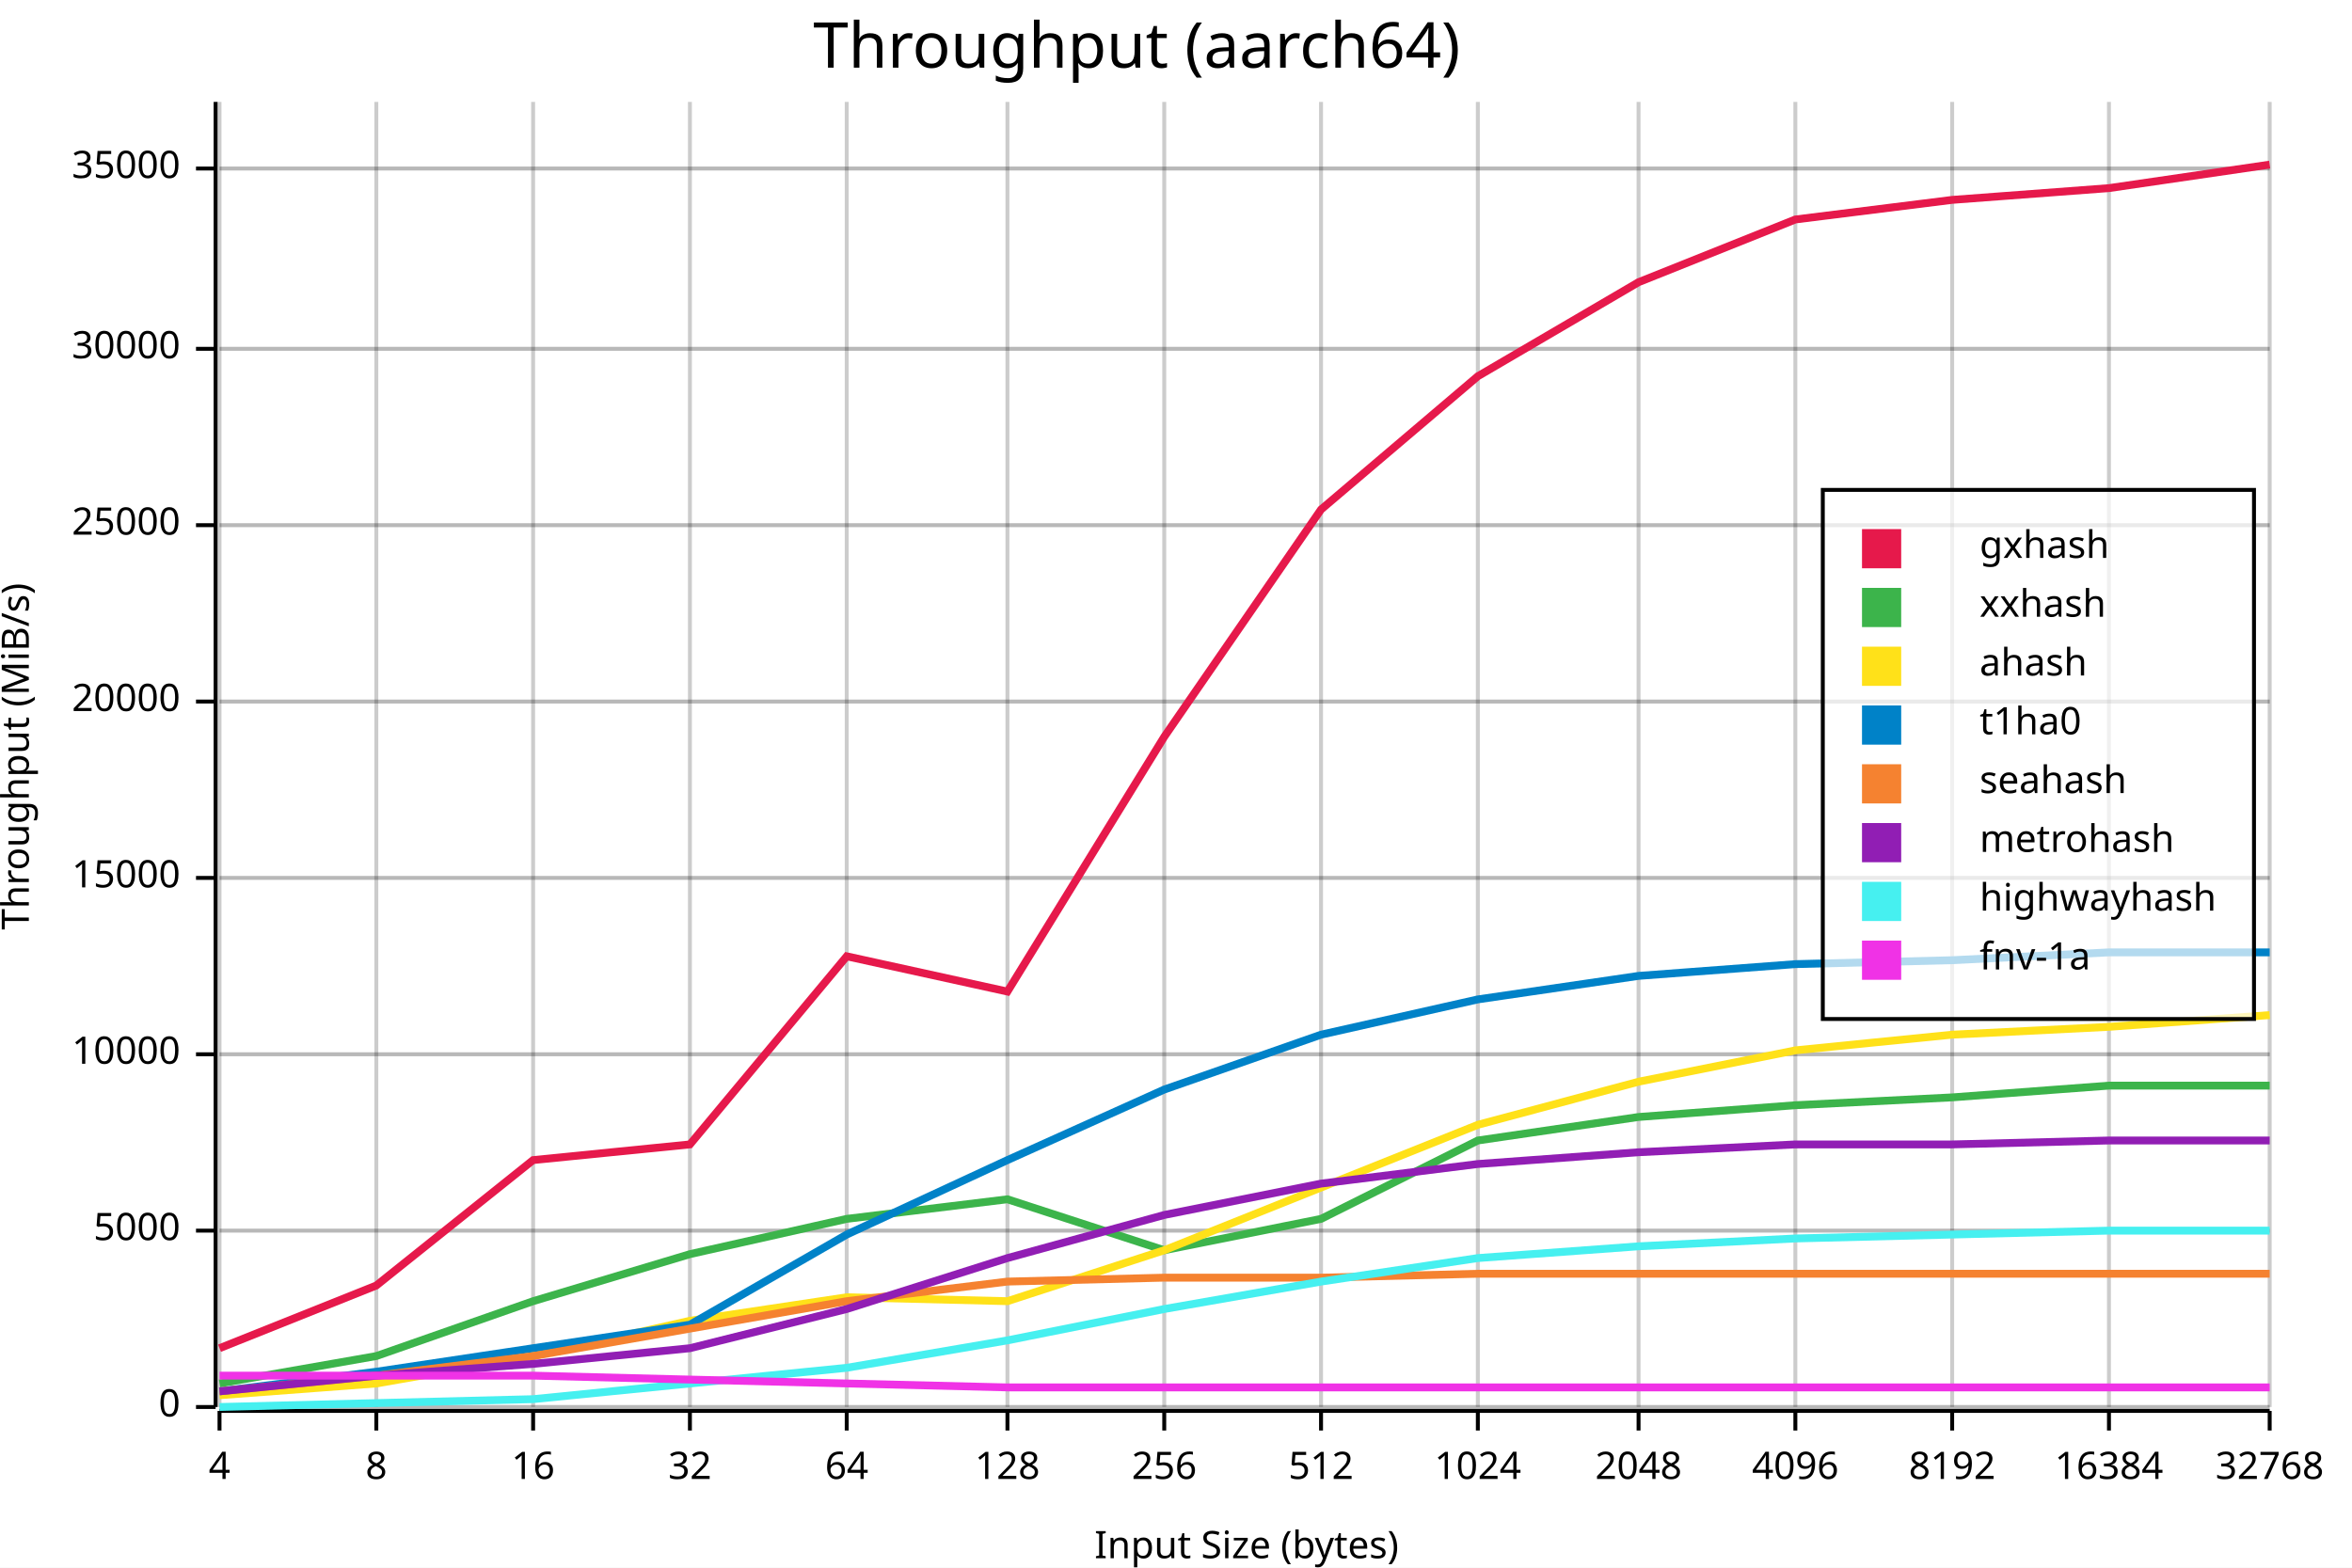
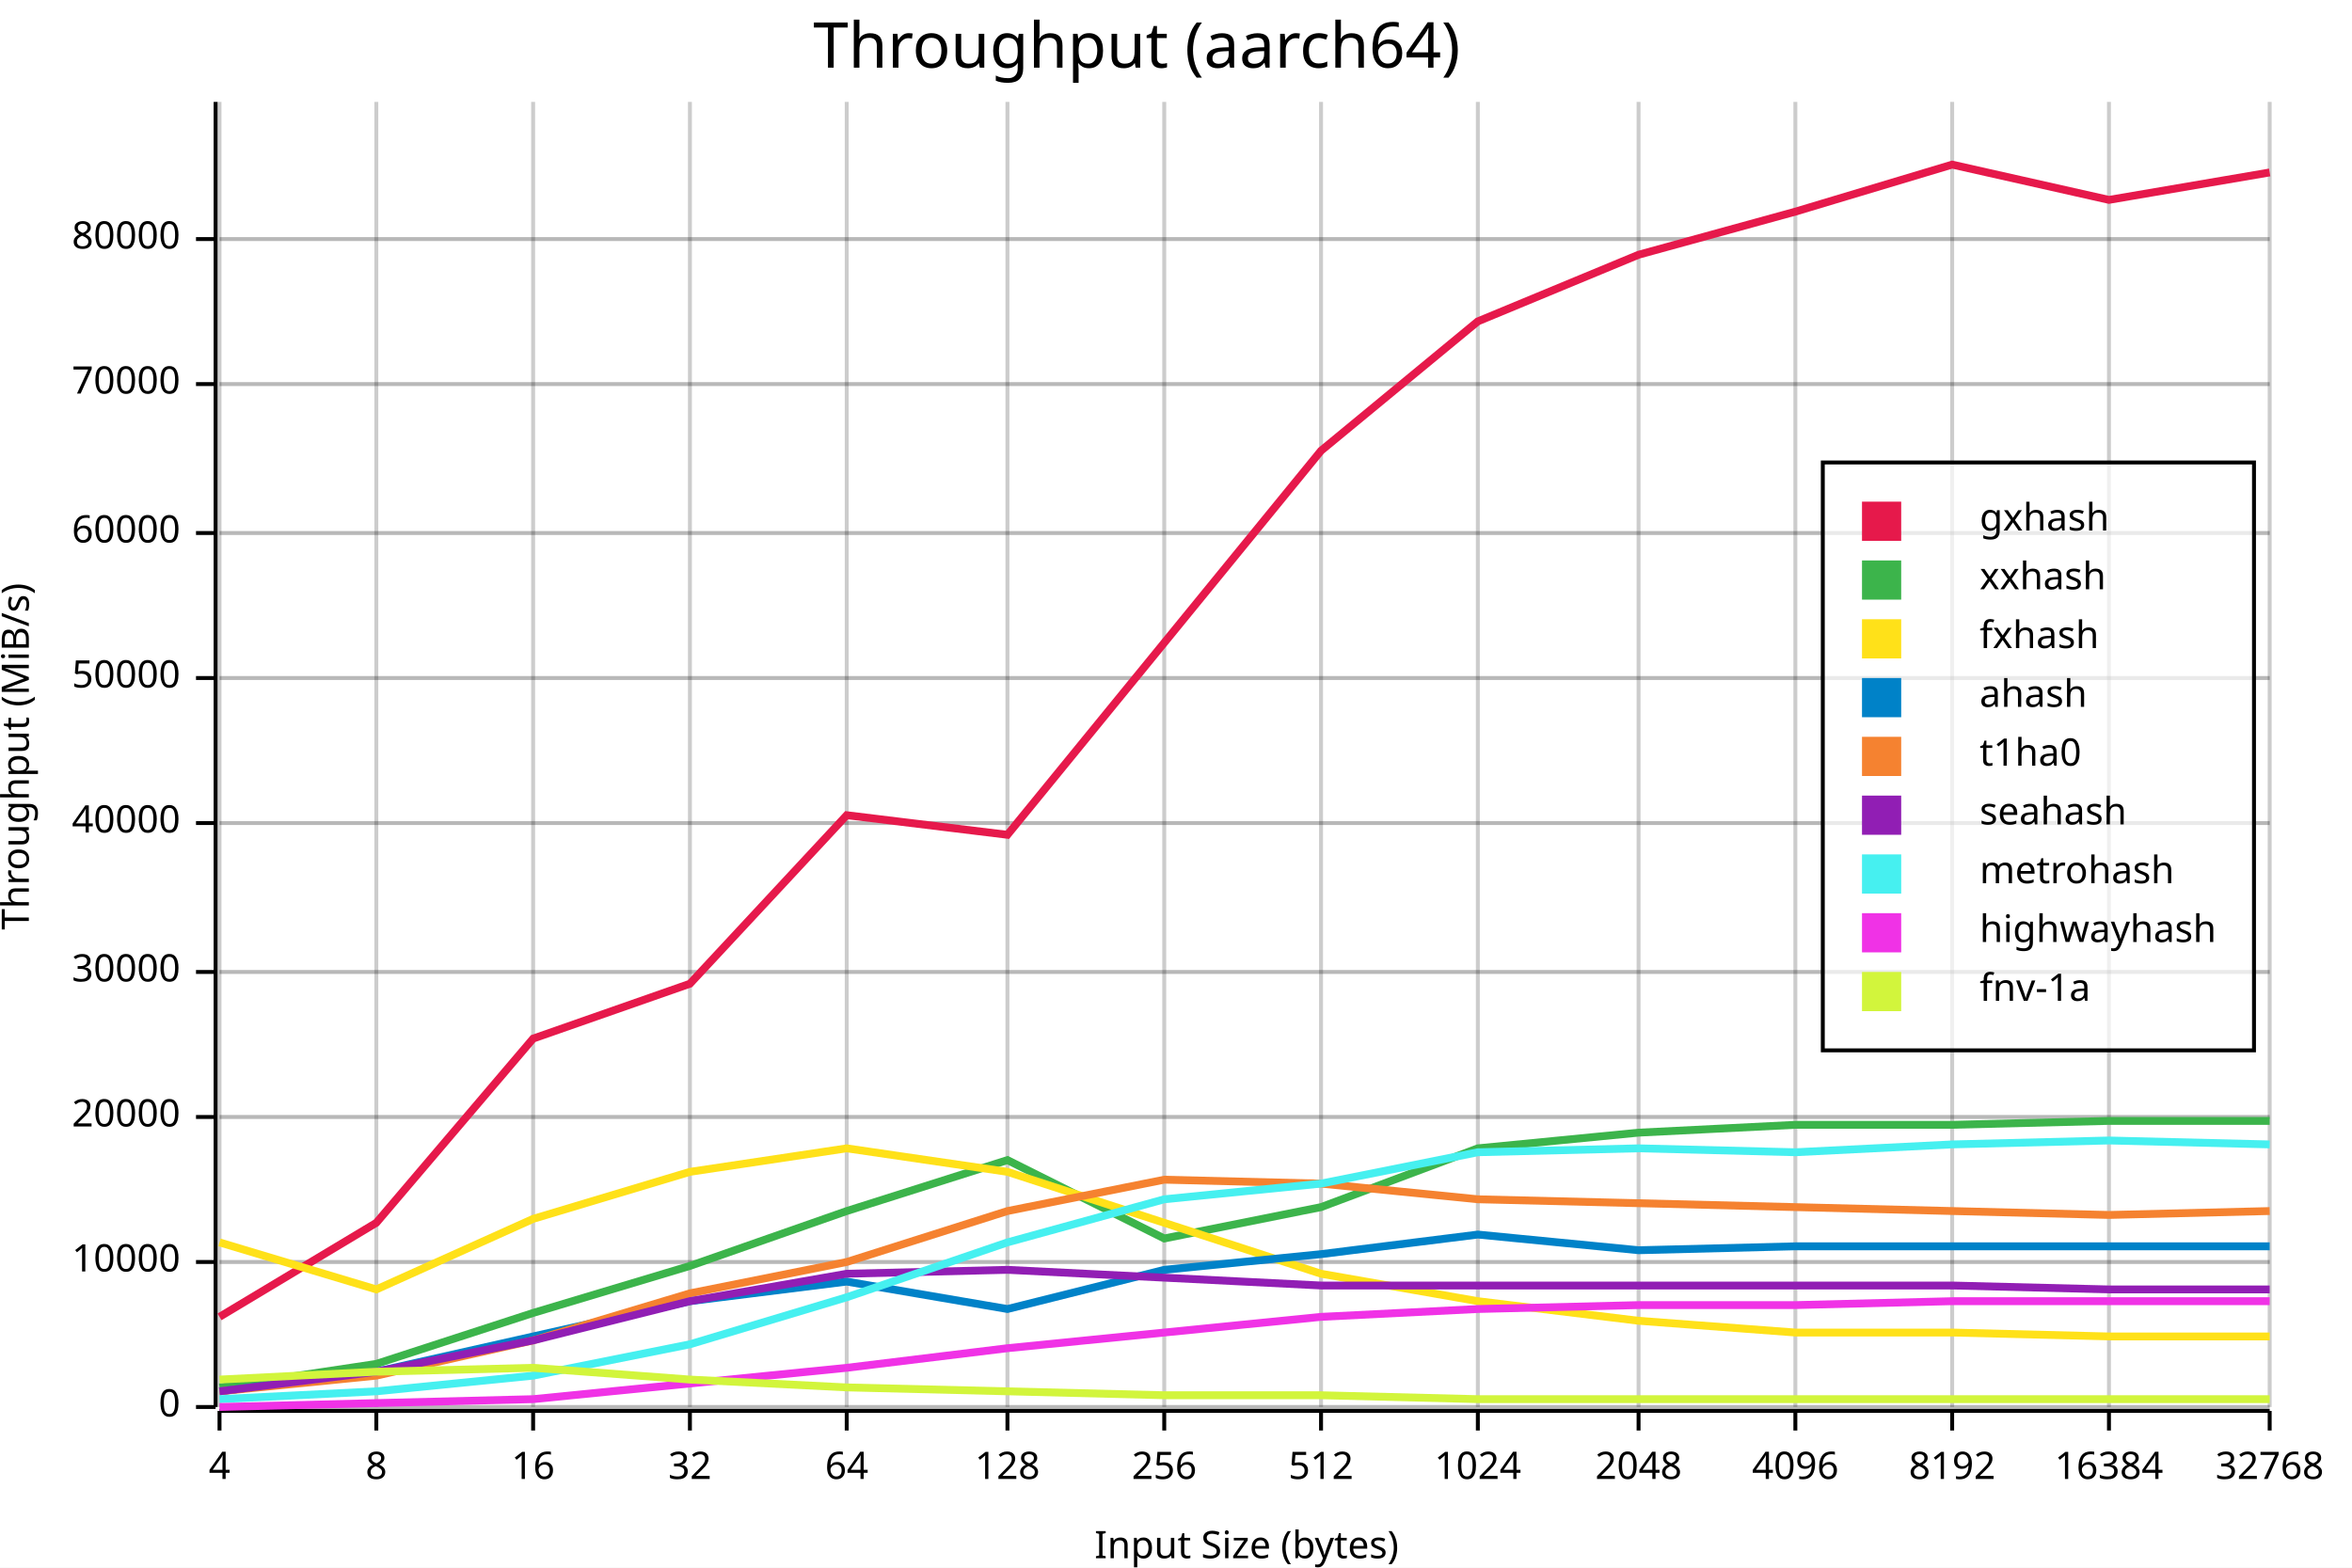
<svg xmlns="http://www.w3.org/2000/svg" width="600" height="400" viewBox="0 0 600 400">
  <rect x="0" y="0" width="600" height="400" opacity="1" fill="#FFFFFF" stroke="none" />
  <text x="290" y="5" dy="0.76em" text-anchor="middle" font-family="sans-serif" font-size="16.129" opacity="1" fill="#000000">
Throughput (aarch64)
</text>
  <line opacity="0.1" stroke="#000000" stroke-width="1" x1="56" y1="359" x2="579" y2="359" />
-   <line opacity="0.1" stroke="#000000" stroke-width="1" x1="56" y1="314" x2="579" y2="314" />
-   <line opacity="0.1" stroke="#000000" stroke-width="1" x1="56" y1="269" x2="579" y2="269" />
-   <line opacity="0.1" stroke="#000000" stroke-width="1" x1="56" y1="224" x2="579" y2="224" />
-   <line opacity="0.1" stroke="#000000" stroke-width="1" x1="56" y1="179" x2="579" y2="179" />
-   <line opacity="0.1" stroke="#000000" stroke-width="1" x1="56" y1="134" x2="579" y2="134" />
-   <line opacity="0.1" stroke="#000000" stroke-width="1" x1="56" y1="89" x2="579" y2="89" />
-   <line opacity="0.1" stroke="#000000" stroke-width="1" x1="56" y1="43" x2="579" y2="43" />
+   <line opacity="0.1" stroke="#000000" stroke-width="1" x1="56" y1="322" x2="579" y2="322" />
+   <line opacity="0.1" stroke="#000000" stroke-width="1" x1="56" y1="285" x2="579" y2="285" />
+   <line opacity="0.1" stroke="#000000" stroke-width="1" x1="56" y1="248" x2="579" y2="248" />
+   <line opacity="0.1" stroke="#000000" stroke-width="1" x1="56" y1="210" x2="579" y2="210" />
+   <line opacity="0.1" stroke="#000000" stroke-width="1" x1="56" y1="173" x2="579" y2="173" />
+   <line opacity="0.1" stroke="#000000" stroke-width="1" x1="56" y1="136" x2="579" y2="136" />
+   <line opacity="0.1" stroke="#000000" stroke-width="1" x1="56" y1="98" x2="579" y2="98" />
+   <line opacity="0.1" stroke="#000000" stroke-width="1" x1="56" y1="61" x2="579" y2="61" />
  <text x="0" y="193" dy="0.76em" text-anchor="middle" font-family="sans-serif" font-size="9.677" opacity="1" fill="#000000" transform="rotate(270, 0, 193)">
Throughput (MiB/s)
</text>
  <text x="318" y="400" dy="-0.5ex" text-anchor="middle" font-family="sans-serif" font-size="9.677" opacity="1" fill="#000000">
Input Size (bytes)
</text>
  <line opacity="0.2" stroke="#000000" stroke-width="1" x1="56" y1="359" x2="56" y2="26" />
  <line opacity="0.2" stroke="#000000" stroke-width="1" x1="96" y1="359" x2="96" y2="26" />
  <line opacity="0.2" stroke="#000000" stroke-width="1" x1="136" y1="359" x2="136" y2="26" />
  <line opacity="0.2" stroke="#000000" stroke-width="1" x1="176" y1="359" x2="176" y2="26" />
  <line opacity="0.2" stroke="#000000" stroke-width="1" x1="216" y1="359" x2="216" y2="26" />
  <line opacity="0.2" stroke="#000000" stroke-width="1" x1="257" y1="359" x2="257" y2="26" />
  <line opacity="0.2" stroke="#000000" stroke-width="1" x1="297" y1="359" x2="297" y2="26" />
  <line opacity="0.2" stroke="#000000" stroke-width="1" x1="337" y1="359" x2="337" y2="26" />
  <line opacity="0.2" stroke="#000000" stroke-width="1" x1="377" y1="359" x2="377" y2="26" />
  <line opacity="0.2" stroke="#000000" stroke-width="1" x1="418" y1="359" x2="418" y2="26" />
  <line opacity="0.2" stroke="#000000" stroke-width="1" x1="458" y1="359" x2="458" y2="26" />
  <line opacity="0.2" stroke="#000000" stroke-width="1" x1="498" y1="359" x2="498" y2="26" />
  <line opacity="0.2" stroke="#000000" stroke-width="1" x1="538" y1="359" x2="538" y2="26" />
  <line opacity="0.2" stroke="#000000" stroke-width="1" x1="579" y1="359" x2="579" y2="26" />
  <line opacity="0.2" stroke="#000000" stroke-width="1" x1="56" y1="359" x2="579" y2="359" />
-   <line opacity="0.2" stroke="#000000" stroke-width="1" x1="56" y1="314" x2="579" y2="314" />
-   <line opacity="0.2" stroke="#000000" stroke-width="1" x1="56" y1="269" x2="579" y2="269" />
-   <line opacity="0.2" stroke="#000000" stroke-width="1" x1="56" y1="224" x2="579" y2="224" />
-   <line opacity="0.2" stroke="#000000" stroke-width="1" x1="56" y1="179" x2="579" y2="179" />
-   <line opacity="0.2" stroke="#000000" stroke-width="1" x1="56" y1="134" x2="579" y2="134" />
-   <line opacity="0.2" stroke="#000000" stroke-width="1" x1="56" y1="89" x2="579" y2="89" />
-   <line opacity="0.2" stroke="#000000" stroke-width="1" x1="56" y1="43" x2="579" y2="43" />
+   <line opacity="0.2" stroke="#000000" stroke-width="1" x1="56" y1="322" x2="579" y2="322" />
+   <line opacity="0.2" stroke="#000000" stroke-width="1" x1="56" y1="285" x2="579" y2="285" />
+   <line opacity="0.2" stroke="#000000" stroke-width="1" x1="56" y1="248" x2="579" y2="248" />
+   <line opacity="0.2" stroke="#000000" stroke-width="1" x1="56" y1="210" x2="579" y2="210" />
+   <line opacity="0.2" stroke="#000000" stroke-width="1" x1="56" y1="173" x2="579" y2="173" />
+   <line opacity="0.2" stroke="#000000" stroke-width="1" x1="56" y1="136" x2="579" y2="136" />
+   <line opacity="0.2" stroke="#000000" stroke-width="1" x1="56" y1="98" x2="579" y2="98" />
+   <line opacity="0.2" stroke="#000000" stroke-width="1" x1="56" y1="61" x2="579" y2="61" />
  <polyline fill="none" opacity="1" stroke="#000000" stroke-width="1" points="55,26 55,359 " />
  <text x="46" y="359" dy="0.5ex" text-anchor="end" font-family="sans-serif" font-size="9.677" opacity="1" fill="#000000">
0
</text>
  <polyline fill="none" opacity="1" stroke="#000000" stroke-width="1" points="50,359 55,359 " />
-   <text x="46" y="314" dy="0.5ex" text-anchor="end" font-family="sans-serif" font-size="9.677" opacity="1" fill="#000000">
- 5000
- </text>
-   <polyline fill="none" opacity="1" stroke="#000000" stroke-width="1" points="50,314 55,314 " />
-   <text x="46" y="269" dy="0.5ex" text-anchor="end" font-family="sans-serif" font-size="9.677" opacity="1" fill="#000000">
+   <text x="46" y="322" dy="0.5ex" text-anchor="end" font-family="sans-serif" font-size="9.677" opacity="1" fill="#000000">
10000
</text>
-   <polyline fill="none" opacity="1" stroke="#000000" stroke-width="1" points="50,269 55,269 " />
-   <text x="46" y="224" dy="0.5ex" text-anchor="end" font-family="sans-serif" font-size="9.677" opacity="1" fill="#000000">
- 15000
- </text>
-   <polyline fill="none" opacity="1" stroke="#000000" stroke-width="1" points="50,224 55,224 " />
-   <text x="46" y="179" dy="0.5ex" text-anchor="end" font-family="sans-serif" font-size="9.677" opacity="1" fill="#000000">
+   <polyline fill="none" opacity="1" stroke="#000000" stroke-width="1" points="50,322 55,322 " />
+   <text x="46" y="285" dy="0.5ex" text-anchor="end" font-family="sans-serif" font-size="9.677" opacity="1" fill="#000000">
20000
</text>
-   <polyline fill="none" opacity="1" stroke="#000000" stroke-width="1" points="50,179 55,179 " />
-   <text x="46" y="134" dy="0.5ex" text-anchor="end" font-family="sans-serif" font-size="9.677" opacity="1" fill="#000000">
- 25000
- </text>
-   <polyline fill="none" opacity="1" stroke="#000000" stroke-width="1" points="50,134 55,134 " />
-   <text x="46" y="89" dy="0.5ex" text-anchor="end" font-family="sans-serif" font-size="9.677" opacity="1" fill="#000000">
+   <polyline fill="none" opacity="1" stroke="#000000" stroke-width="1" points="50,285 55,285 " />
+   <text x="46" y="248" dy="0.5ex" text-anchor="end" font-family="sans-serif" font-size="9.677" opacity="1" fill="#000000">
30000
</text>
-   <polyline fill="none" opacity="1" stroke="#000000" stroke-width="1" points="50,89 55,89 " />
-   <text x="46" y="43" dy="0.5ex" text-anchor="end" font-family="sans-serif" font-size="9.677" opacity="1" fill="#000000">
- 35000
+   <polyline fill="none" opacity="1" stroke="#000000" stroke-width="1" points="50,248 55,248 " />
+   <text x="46" y="210" dy="0.5ex" text-anchor="end" font-family="sans-serif" font-size="9.677" opacity="1" fill="#000000">
+ 40000
</text>
-   <polyline fill="none" opacity="1" stroke="#000000" stroke-width="1" points="50,43 55,43 " />
+   <polyline fill="none" opacity="1" stroke="#000000" stroke-width="1" points="50,210 55,210 " />
+   <text x="46" y="173" dy="0.5ex" text-anchor="end" font-family="sans-serif" font-size="9.677" opacity="1" fill="#000000">
+ 50000
+ </text>
+   <polyline fill="none" opacity="1" stroke="#000000" stroke-width="1" points="50,173 55,173 " />
+   <text x="46" y="136" dy="0.5ex" text-anchor="end" font-family="sans-serif" font-size="9.677" opacity="1" fill="#000000">
+ 60000
+ </text>
+   <polyline fill="none" opacity="1" stroke="#000000" stroke-width="1" points="50,136 55,136 " />
+   <text x="46" y="98" dy="0.5ex" text-anchor="end" font-family="sans-serif" font-size="9.677" opacity="1" fill="#000000">
+ 70000
+ </text>
+   <polyline fill="none" opacity="1" stroke="#000000" stroke-width="1" points="50,98 55,98 " />
+   <text x="46" y="61" dy="0.5ex" text-anchor="end" font-family="sans-serif" font-size="9.677" opacity="1" fill="#000000">
+ 80000
+ </text>
+   <polyline fill="none" opacity="1" stroke="#000000" stroke-width="1" points="50,61 55,61 " />
  <polyline fill="none" opacity="1" stroke="#000000" stroke-width="1" points="56,360 579,360 " />
  <text x="56" y="370" dy="0.76em" text-anchor="middle" font-family="sans-serif" font-size="9.677" opacity="1" fill="#000000">
4
</text>
  <polyline fill="none" opacity="1" stroke="#000000" stroke-width="1" points="56,360 56,365 " />
  <text x="96" y="370" dy="0.76em" text-anchor="middle" font-family="sans-serif" font-size="9.677" opacity="1" fill="#000000">
8
</text>
  <polyline fill="none" opacity="1" stroke="#000000" stroke-width="1" points="96,360 96,365 " />
  <text x="136" y="370" dy="0.76em" text-anchor="middle" font-family="sans-serif" font-size="9.677" opacity="1" fill="#000000">
16
</text>
  <polyline fill="none" opacity="1" stroke="#000000" stroke-width="1" points="136,360 136,365 " />
  <text x="176" y="370" dy="0.76em" text-anchor="middle" font-family="sans-serif" font-size="9.677" opacity="1" fill="#000000">
32
</text>
  <polyline fill="none" opacity="1" stroke="#000000" stroke-width="1" points="176,360 176,365 " />
  <text x="216" y="370" dy="0.76em" text-anchor="middle" font-family="sans-serif" font-size="9.677" opacity="1" fill="#000000">
64
</text>
  <polyline fill="none" opacity="1" stroke="#000000" stroke-width="1" points="216,360 216,365 " />
  <text x="257" y="370" dy="0.76em" text-anchor="middle" font-family="sans-serif" font-size="9.677" opacity="1" fill="#000000">
128
</text>
  <polyline fill="none" opacity="1" stroke="#000000" stroke-width="1" points="257,360 257,365 " />
  <text x="297" y="370" dy="0.76em" text-anchor="middle" font-family="sans-serif" font-size="9.677" opacity="1" fill="#000000">
256
</text>
  <polyline fill="none" opacity="1" stroke="#000000" stroke-width="1" points="297,360 297,365 " />
  <text x="337" y="370" dy="0.76em" text-anchor="middle" font-family="sans-serif" font-size="9.677" opacity="1" fill="#000000">
512
</text>
  <polyline fill="none" opacity="1" stroke="#000000" stroke-width="1" points="337,360 337,365 " />
  <text x="377" y="370" dy="0.76em" text-anchor="middle" font-family="sans-serif" font-size="9.677" opacity="1" fill="#000000">
1024
</text>
  <polyline fill="none" opacity="1" stroke="#000000" stroke-width="1" points="377,360 377,365 " />
  <text x="418" y="370" dy="0.76em" text-anchor="middle" font-family="sans-serif" font-size="9.677" opacity="1" fill="#000000">
2048
</text>
  <polyline fill="none" opacity="1" stroke="#000000" stroke-width="1" points="418,360 418,365 " />
  <text x="458" y="370" dy="0.76em" text-anchor="middle" font-family="sans-serif" font-size="9.677" opacity="1" fill="#000000">
4096
</text>
  <polyline fill="none" opacity="1" stroke="#000000" stroke-width="1" points="458,360 458,365 " />
  <text x="498" y="370" dy="0.76em" text-anchor="middle" font-family="sans-serif" font-size="9.677" opacity="1" fill="#000000">
8192
</text>
  <polyline fill="none" opacity="1" stroke="#000000" stroke-width="1" points="498,360 498,365 " />
  <text x="538" y="370" dy="0.76em" text-anchor="middle" font-family="sans-serif" font-size="9.677" opacity="1" fill="#000000">
16384
</text>
  <polyline fill="none" opacity="1" stroke="#000000" stroke-width="1" points="538,360 538,365 " />
  <text x="579" y="370" dy="0.76em" text-anchor="middle" font-family="sans-serif" font-size="9.677" opacity="1" fill="#000000">
32768
</text>
  <polyline fill="none" opacity="1" stroke="#000000" stroke-width="1" points="579,360 579,365 " />
-   <polyline fill="none" opacity="1" stroke="#E6194B" stroke-width="2" points="56,344 96,328 136,296 176,292 216,244 257,253 297,188 337,130 377,96 418,72 458,56 498,51 538,48 579,42 " />
-   <polyline fill="none" opacity="1" stroke="#3CB44B" stroke-width="2" points="56,353 96,346 136,332 176,320 216,311 257,306 297,319 337,311 377,291 418,285 458,282 498,280 538,277 579,277 " />
-   <polyline fill="none" opacity="1" stroke="#FFE119" stroke-width="2" points="56,356 96,353 136,346 176,337 216,331 257,332 297,319 337,303 377,287 418,276 458,268 498,264 538,262 579,259 " />
-   <polyline fill="none" opacity="1" stroke="#0082C8" stroke-width="2" points="56,355 96,350 136,344 176,338 216,315 257,296 297,278 337,264 377,255 418,249 458,246 498,245 538,243 579,243 " />
-   <polyline fill="none" opacity="1" stroke="#F58230" stroke-width="2" points="56,355 96,351 136,346 176,339 216,332 257,327 297,326 337,326 377,325 418,325 458,325 498,325 538,325 579,325 " />
-   <polyline fill="none" opacity="1" stroke="#911EB4" stroke-width="2" points="56,355 96,351 136,348 176,344 216,334 257,321 297,310 337,302 377,297 418,294 458,292 498,292 538,291 579,291 " />
-   <polyline fill="none" opacity="1" stroke="#46F0F0" stroke-width="2" points="56,359 96,358 136,357 176,353 216,349 257,342 297,334 337,327 377,321 418,318 458,316 498,315 538,314 579,314 " />
-   <polyline fill="none" opacity="1" stroke="#F032E6" stroke-width="2" points="56,351 96,351 136,351 176,352 216,353 257,354 297,354 337,354 377,354 418,354 458,354 498,354 538,354 579,354 " />
-   <rect x="465" y="125" width="110" height="135" opacity="0.7" fill="#FFFFFF" stroke="none" />
-   <rect x="465" y="125" width="110" height="135" opacity="1" fill="none" stroke="#000000" />
-   <text x="505" y="135" dy="0.76em" text-anchor="start" font-family="sans-serif" font-size="9.677" opacity="1" fill="#000000">
+   <polyline fill="none" opacity="1" stroke="#E6194B" stroke-width="2" points="56,336 96,312 136,265 176,251 216,208 257,213 297,164 337,115 377,82 418,65 458,54 498,42 538,51 579,44 " />
+   <polyline fill="none" opacity="1" stroke="#3CB44B" stroke-width="2" points="56,354 96,348 136,335 176,323 216,309 257,296 297,316 337,308 377,293 418,289 458,287 498,287 538,286 579,286 " />
+   <polyline fill="none" opacity="1" stroke="#FFE119" stroke-width="2" points="56,317 96,329 136,311 176,299 216,293 257,299 297,312 337,325 377,332 418,337 458,340 498,340 538,341 579,341 " />
+   <polyline fill="none" opacity="1" stroke="#0082C8" stroke-width="2" points="56,355 96,350 136,341 176,332 216,327 257,334 297,324 337,320 377,315 418,319 458,318 498,318 538,318 579,318 " />
+   <polyline fill="none" opacity="1" stroke="#F58230" stroke-width="2" points="56,355 96,351 136,342 176,330 216,322 257,309 297,301 337,302 377,306 418,307 458,308 498,309 538,310 579,309 " />
+   <polyline fill="none" opacity="1" stroke="#911EB4" stroke-width="2" points="56,355 96,350 136,342 176,332 216,325 257,324 297,326 337,328 377,328 418,328 458,328 498,328 538,329 579,329 " />
+   <polyline fill="none" opacity="1" stroke="#46F0F0" stroke-width="2" points="56,357 96,355 136,351 176,343 216,331 257,317 297,306 337,302 377,294 418,293 458,294 498,292 538,291 579,292 " />
+   <polyline fill="none" opacity="1" stroke="#F032E6" stroke-width="2" points="56,359 96,358 136,357 176,353 216,349 257,344 297,340 337,336 377,334 418,333 458,333 498,332 538,332 579,332 " />
+   <polyline fill="none" opacity="1" stroke="#D2F53C" stroke-width="2" points="56,352 96,350 136,349 176,352 216,354 257,355 297,356 337,356 377,357 418,357 458,357 498,357 538,357 579,357 " />
+   <rect x="465" y="118" width="110" height="150" opacity="0.7" fill="#FFFFFF" stroke="none" />
+   <rect x="465" y="118" width="110" height="150" opacity="1" fill="none" stroke="#000000" />
+   <text x="505" y="128" dy="0.76em" text-anchor="start" font-family="sans-serif" font-size="9.677" opacity="1" fill="#000000">
gxhash
</text>
-   <text x="505" y="150" dy="0.76em" text-anchor="start" font-family="sans-serif" font-size="9.677" opacity="1" fill="#000000">
+   <text x="505" y="143" dy="0.76em" text-anchor="start" font-family="sans-serif" font-size="9.677" opacity="1" fill="#000000">
xxhash
</text>
-   <text x="505" y="165" dy="0.76em" text-anchor="start" font-family="sans-serif" font-size="9.677" opacity="1" fill="#000000">
+   <text x="505" y="158" dy="0.76em" text-anchor="start" font-family="sans-serif" font-size="9.677" opacity="1" fill="#000000">
+ fxhash
+ </text>
+   <text x="505" y="173" dy="0.76em" text-anchor="start" font-family="sans-serif" font-size="9.677" opacity="1" fill="#000000">
ahash
</text>
-   <text x="505" y="180" dy="0.76em" text-anchor="start" font-family="sans-serif" font-size="9.677" opacity="1" fill="#000000">
+   <text x="505" y="188" dy="0.76em" text-anchor="start" font-family="sans-serif" font-size="9.677" opacity="1" fill="#000000">
t1ha0
</text>
-   <text x="505" y="195" dy="0.76em" text-anchor="start" font-family="sans-serif" font-size="9.677" opacity="1" fill="#000000">
+   <text x="505" y="203" dy="0.76em" text-anchor="start" font-family="sans-serif" font-size="9.677" opacity="1" fill="#000000">
seahash
</text>
-   <text x="505" y="210" dy="0.76em" text-anchor="start" font-family="sans-serif" font-size="9.677" opacity="1" fill="#000000">
+   <text x="505" y="218" dy="0.76em" text-anchor="start" font-family="sans-serif" font-size="9.677" opacity="1" fill="#000000">
metrohash
</text>
-   <text x="505" y="225" dy="0.76em" text-anchor="start" font-family="sans-serif" font-size="9.677" opacity="1" fill="#000000">
+   <text x="505" y="233" dy="0.76em" text-anchor="start" font-family="sans-serif" font-size="9.677" opacity="1" fill="#000000">
highwayhash
</text>
-   <text x="505" y="240" dy="0.76em" text-anchor="start" font-family="sans-serif" font-size="9.677" opacity="1" fill="#000000">
+   <text x="505" y="248" dy="0.76em" text-anchor="start" font-family="sans-serif" font-size="9.677" opacity="1" fill="#000000">
fnv-1a
</text>
-   <rect x="475" y="135" width="10" height="10" opacity="1" fill="#E6194B" stroke="none" />
-   <rect x="475" y="150" width="10" height="10" opacity="1" fill="#3CB44B" stroke="none" />
-   <rect x="475" y="165" width="10" height="10" opacity="1" fill="#FFE119" stroke="none" />
-   <rect x="475" y="180" width="10" height="10" opacity="1" fill="#0082C8" stroke="none" />
-   <rect x="475" y="195" width="10" height="10" opacity="1" fill="#F58230" stroke="none" />
-   <rect x="475" y="210" width="10" height="10" opacity="1" fill="#911EB4" stroke="none" />
-   <rect x="475" y="225" width="10" height="10" opacity="1" fill="#46F0F0" stroke="none" />
-   <rect x="475" y="240" width="10" height="10" opacity="1" fill="#F032E6" stroke="none" />
+   <rect x="475" y="128" width="10" height="10" opacity="1" fill="#E6194B" stroke="none" />
+   <rect x="475" y="143" width="10" height="10" opacity="1" fill="#3CB44B" stroke="none" />
+   <rect x="475" y="158" width="10" height="10" opacity="1" fill="#FFE119" stroke="none" />
+   <rect x="475" y="173" width="10" height="10" opacity="1" fill="#0082C8" stroke="none" />
+   <rect x="475" y="188" width="10" height="10" opacity="1" fill="#F58230" stroke="none" />
+   <rect x="475" y="203" width="10" height="10" opacity="1" fill="#911EB4" stroke="none" />
+   <rect x="475" y="218" width="10" height="10" opacity="1" fill="#46F0F0" stroke="none" />
+   <rect x="475" y="233" width="10" height="10" opacity="1" fill="#F032E6" stroke="none" />
+   <rect x="475" y="248" width="10" height="10" opacity="1" fill="#D2F53C" stroke="none" />
</svg>
